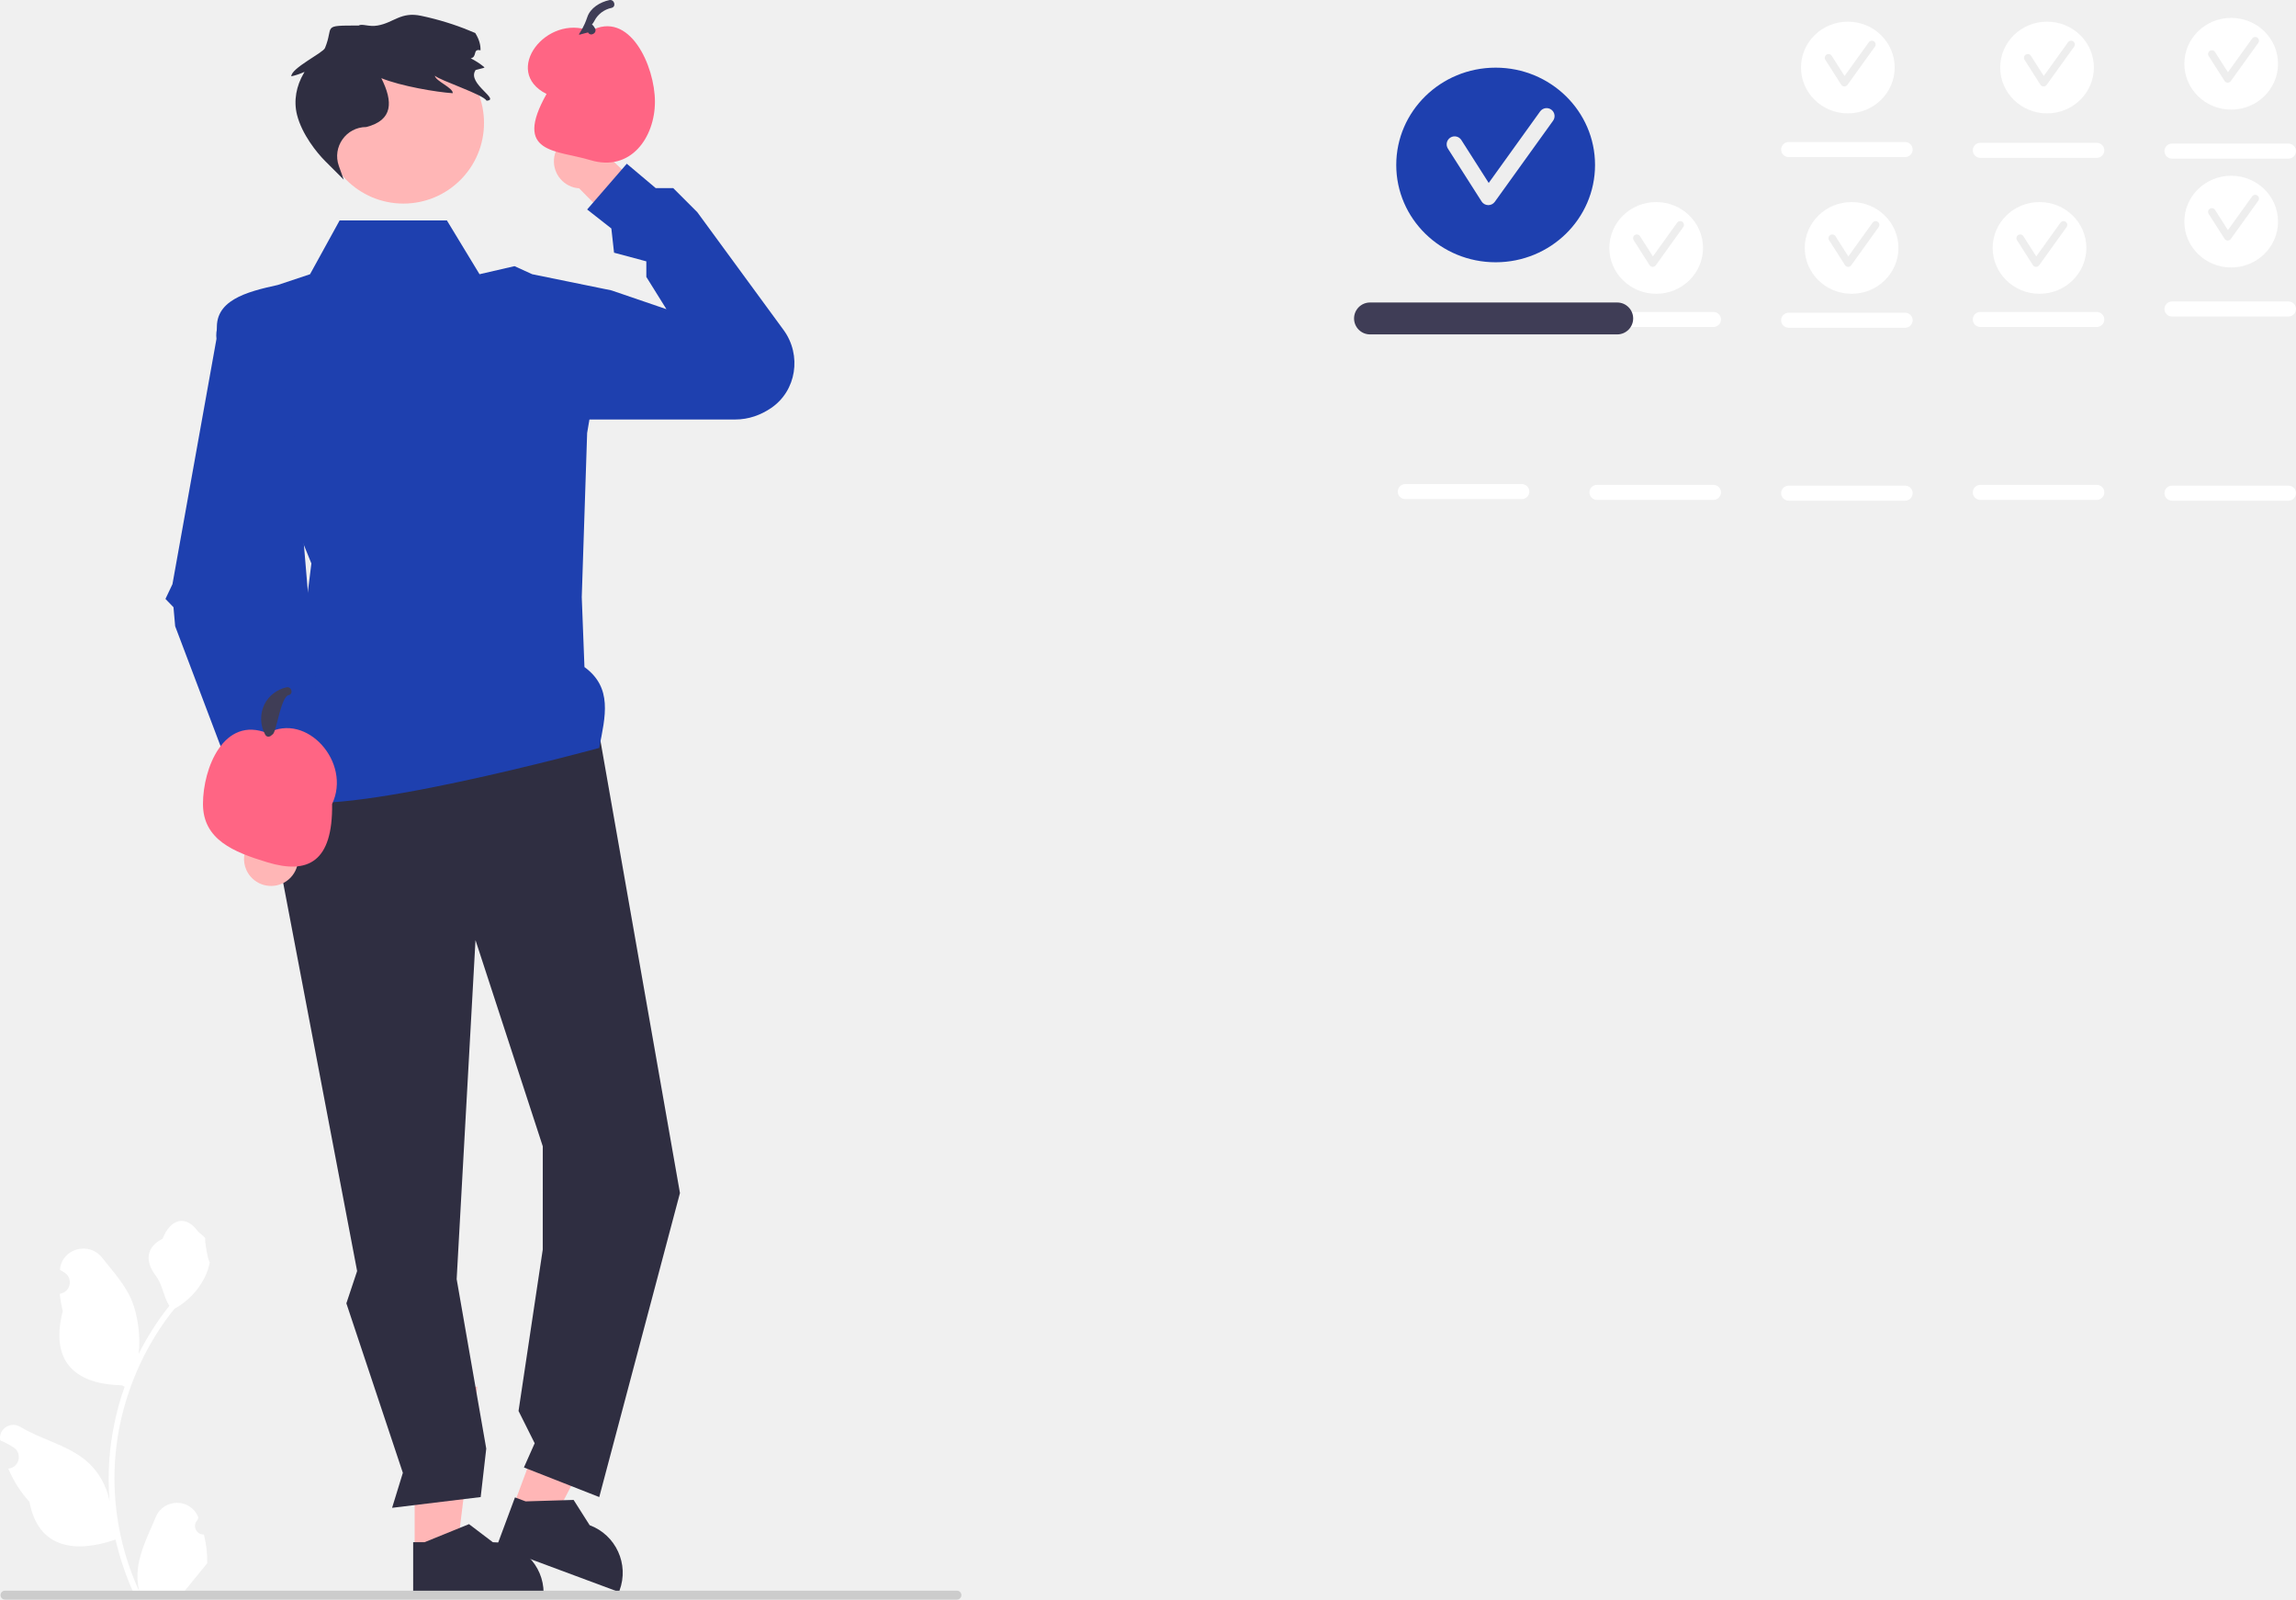
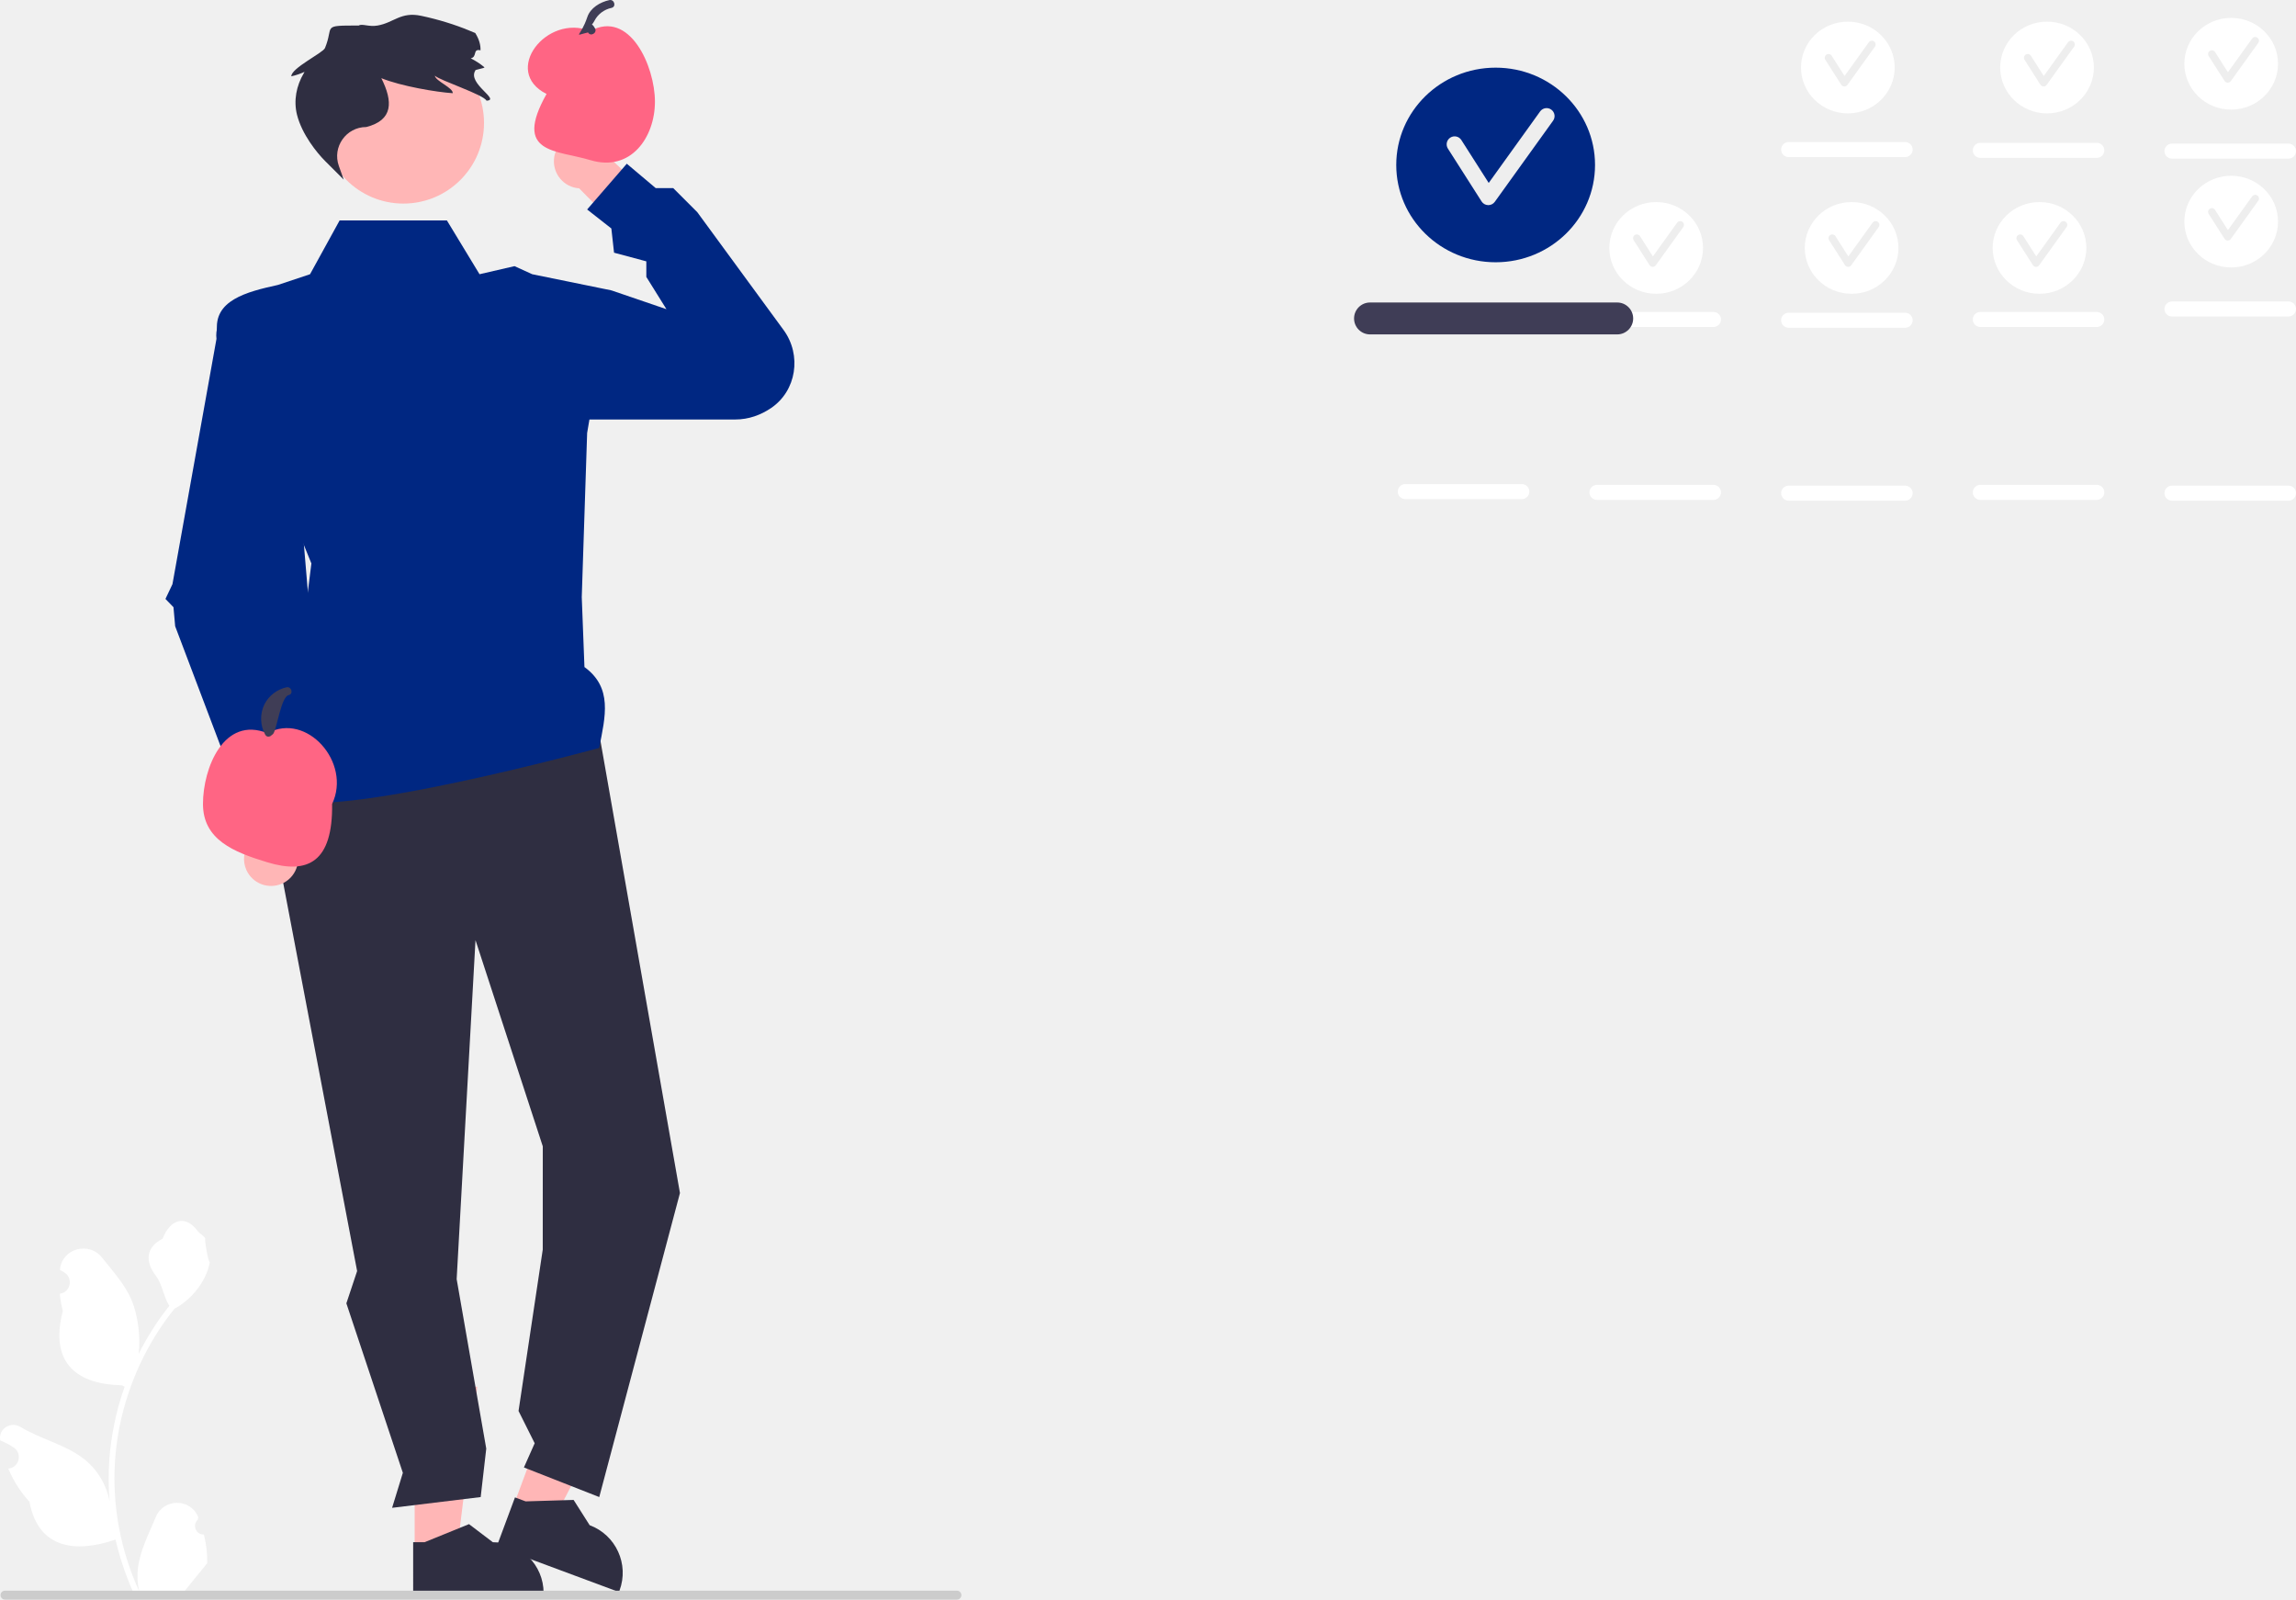
<svg xmlns="http://www.w3.org/2000/svg" width="610.927" height="425.59" viewBox="0 0 610.927 425.59">
  <path d="M161.617,41.425l15.646,14.749-7.179,10.113-15.987-16.183c-.693-.047-1.391-.194-2.074-.454-3.715-1.414-5.581-5.571-4.167-9.286,1.414-3.715,5.571-5.581,9.286-4.167,2.369,.901,3.981,2.92,4.475,5.227h0Z" fill="#ffb6b6" />
  <g>
    <polygon points="110.333 412.494 121.62 412.493 126.989 368.957 110.331 368.958 110.333 412.494" fill="#ffb6b6" />
    <path d="M109.936,424.269l34.709-.001v-.439c-0-7.461-6.049-13.509-13.51-13.51h-.001l-6.34-4.81-11.829,4.811-3.03,0,.001,13.949h-0Z" fill="#2f2e41" />
  </g>
  <g>
    <polygon points="136.641 400.575 147.22 404.509 167.431 365.576 151.817 359.77 136.641 400.575" fill="#ffb6b6" />
    <path d="M132.164,411.472l32.532,12.099,.153-.411c2.601-6.993-.96-14.77-7.952-17.372l-.001-0-4.265-6.718-12.764,.385-2.84-1.056-4.862,13.074-0,0Z" fill="#2f2e41" />
  </g>
  <polygon points="158.018 187.134 180.925 317.417 159.45 398.306 139.406 390.432 142.269 383.989 137.974 375.399 144.417 332.449 144.427 305 126.521 250.128 121.51 340.323 129.384 385.421 127.902 398.306 104.33 401.17 107.193 391.864 92.161 346.766 95.024 338.176 74.981 232.948 79.992 199.304 158.018 187.134" fill="#2f2e41" />
-   <path d="M90.371,58.642h28.538l8.686,14.317,9.306-2.148,4.715,2.148,21.055,4.295-6.443,37.939-1.432,43.666,.716,18.612c7.526,5.499,5.583,13.078,3.914,21.529,0,0-71.919,19.668-83.372,13.386v-8.117l6.8-54.358-25.054-61.562c-1.099-8.428,7.805-10.705,16.106-12.527h0l8.59-2.863,7.874-14.317h0Z" fill="#1e40af" />
-   <path d="M156.228,82.264l6.443-5.011,14.658,5.011-5.352-8.59v-4.14l-8.59-2.303-.716-6.443-6.443-5.053,10.55-12.175,7.704,6.493,4.653-.003,6.403,6.403,22.956,31.343c4.88,6.664,3.477,16.208-3.384,20.807-2.638,1.769-5.808,3.009-9.51,3.009h-40.591l1.22-29.349h-0Z" fill="#1e40af" />
+   <path d="M90.371,58.642h28.538l8.686,14.317,9.306-2.148,4.715,2.148,21.055,4.295-6.443,37.939-1.432,43.666,.716,18.612c7.526,5.499,5.583,13.078,3.914,21.529,0,0-71.919,19.668-83.372,13.386v-8.117l6.8-54.358-25.054-61.562c-1.099-8.428,7.805-10.705,16.106-12.527h0l8.59-2.863,7.874-14.317h0Z" fill="#002782" />
+   <path d="M156.228,82.264l6.443-5.011,14.658,5.011-5.352-8.59v-4.14l-8.59-2.303-.716-6.443-6.443-5.053,10.55-12.175,7.704,6.493,4.653-.003,6.403,6.403,22.956,31.343c4.88,6.664,3.477,16.208-3.384,20.807-2.638,1.769-5.808,3.009-9.51,3.009h-40.591l1.22-29.349h-0Z" fill="#002782" />
  <circle cx="107.34" cy="32.717" r="21.447" fill="#ffb6b6" />
  <g>
    <path d="M66.114,224.57l-.509-21.496,12.239-2.004-.271,22.746c.454,.526,.84,1.126,1.135,1.794,1.606,3.636-.039,7.885-3.675,9.492-3.636,1.606-7.885-.039-9.492-3.675-1.024-2.319-.722-4.884,.572-6.857Z" fill="#ffb6b6" />
-     <path d="M65.753,81.48h0c-4.828-.277-8.732,3.88-8.153,8.682l-11.713,65.264-1.863,3.922,2.136,2.206,.449,5.057,17.834,47.1,22.286,.825-8.302-98.536-5.771-29.278c-1.021-2.989-3.75-5.061-6.903-5.242v-0Z" fill="#1e40af" />
+     <path d="M65.753,81.48h0c-4.828-.277-8.732,3.88-8.153,8.682l-11.713,65.264-1.863,3.922,2.136,2.206,.449,5.057,17.834,47.1,22.286,.825-8.302-98.536-5.771-29.278c-1.021-2.989-3.75-5.061-6.903-5.242v-0Z" fill="#002782" />
  </g>
  <g>
    <path d="M88.368,213.893c.214,15.476-6.443,18.782-17.18,15.544-9.084-2.74-17.18-6.056-17.18-15.544s5.522-23.52,17.18-18.816c10.431-5.727,22.413,7.845,17.18,18.816Z" fill="#ff6584" />
    <path d="M70.569,195.463c-1.371-2.495-1.465-5.544-.191-8.098,1.134-2.276,3.381-3.97,5.857-4.503,1.348-.29,1.923,1.78,.571,2.071-1.924,.414-3.05,8.328-3.972,10.077-.992,1.881-1.425-2.477-.41-.63,.666,1.212-1.188,2.297-1.854,1.084h0Z" fill="#3f3d56" />
  </g>
  <g>
    <path d="M174.268,27.06c0,9.488-6.443,18.782-17.18,15.544-9.084-2.74-20.661-1.604-11.661-17.604-12-6,.003-21.46,11.661-16.756,10.431-5.727,17.18,9.328,17.18,18.816Z" fill="#ff6584" />
    <path d="M156.469,8.629c-4.178,.978-2.031,1.399-.191-4.098,.807-2.412,3.381-3.97,5.857-4.503,1.348-.29,1.923,1.78,.571,2.071-1.924,.414-3.576,1.622-4.499,3.37-.992,1.881-.898,.23,.117,2.077,.666,1.212-1.188,2.297-1.854,1.084h0Z" fill="#3f3d56" />
  </g>
  <path d="M54.259,408.257c-2.066,.129-3.208-2.437-1.645-3.933l.155-.618c-.02-.05-.041-.099-.062-.148-2.089-4.982-9.17-4.947-11.241,.042-1.839,4.428-4.179,8.864-4.756,13.546-.258,2.067-.142,4.172,.316,6.2-4.308-9.411-6.575-19.687-6.575-30.021,0-2.597,.142-5.193,.433-7.783,.239-2.119,.568-4.224,.995-6.31,2.306-11.277,7.299-22.018,14.5-30.99,3.462-1.892,6.349-4.851,8.093-8.397,.626-1.279,1.117-2.655,1.35-4.056-.394,.052-1.486-5.949-1.188-6.317-.549-.833-1.532-1.247-2.131-2.06-2.982-4.043-7.091-3.337-9.236,2.157-4.582,2.313-4.627,6.148-1.815,9.837,1.789,2.347,2.035,5.522,3.604,8.035-.162,.207-.329,.407-.491,.614-2.961,3.798-5.522,7.88-7.681,12.169,.61-4.766-.291-10.508-1.826-14.21-1.748-4.217-5.025-7.769-7.91-11.415-3.466-4.379-10.573-2.468-11.184,3.083-.006,.054-.012,.107-.017,.161,.429,.242,.848,.499,1.259,.77,2.339,1.547,1.531,5.174-1.241,5.602l-.063,.01c.155,1.544,.42,3.074,.807,4.579-3.702,14.316,4.29,19.53,15.701,19.764,.252,.129,.497,.258,.749,.381-1.156,3.255-2.08,6.594-2.764,9.979-.614,2.99-1.04,6.013-1.279,9.049-.297,3.83-.271,7.68,.052,11.503l-.019-.136c-.82-4.211-3.107-8.145-6.427-10.87-4.946-4.063-11.933-5.559-17.268-8.824-2.568-1.572-5.859,.459-5.411,3.437l.022,.143c.794,.323,1.569,.698,2.319,1.117,.429,.242,.848,.499,1.259,.77,2.339,1.547,1.531,5.174-1.241,5.602l-.063,.01c-.045,.006-.084,.013-.129,.019,1.363,3.236,3.262,6.239,5.639,8.829,2.315,12.497,12.256,13.683,22.89,10.044h.006c1.163,5.064,2.861,10.011,5.044,14.726h18.02c.065-.2,.123-.407,.181-.607-1.666,.103-3.346,.006-4.986-.297,1.337-1.641,2.674-3.294,4.011-4.935,.032-.032,.058-.065,.084-.097,.678-.84,1.363-1.673,2.041-2.512l0-.001c.042-2.578-.267-5.147-.879-7.64l-.001-0v-0Z" fill="#FFF" />
  <path d="M255.81,424.4c0,.66-.53,1.19-1.19,1.19H1.33c-.66,0-1.19-.53-1.19-1.19s.53-1.19,1.19-1.19H254.62c.66,0,1.19,.53,1.19,1.19Z" fill="#ccc" />
  <path d="M508.927,39.792c0-1.103-.897-2-2-2h-31c-1.103,0-2,.897-2,2s.897,2,2,2h31c1.103,0,2-.897,2-2Z" fill="#FFF" />
  <path d="M559.927,40c0-1.103-.897-2-2-2h-31c-1.103,0-2,.897-2,2s.897,2,2,2h31c1.103,0,2-.897,2-2Z" fill="#FFF" />
  <path d="M610.927,40.208c0-1.103-.897-2-2-2h-31c-1.103,0-2,.897-2,2s.897,2,2,2h31c1.103,0,2-.897,2-2Z" fill="#FFF" />
  <path d="M559.927,85c0-1.103-.897-2-2-2h-31c-1.103,0-2,.897-2,2s.897,2,2,2h31c1.103,0,2-.897,2-2Z" fill="#FFF" />
  <path d="M457.927,85c0-1.103-.897-2-2-2h-31c-1.103,0-2,.897-2,2s.897,2,2,2h31c1.103,0,2-.897,2-2Z" fill="#FFF" />
  <path d="M508.927,85.208c0-1.103-.897-2-2-2h-31c-1.103,0-2,.897-2,2s.897,2,2,2h31c1.103,0,2-.897,2-2Z" fill="#FFF" />
  <path d="M559.927,131c0-1.103-.897-2-2-2h-31c-1.103,0-2,.897-2,2s.897,2,2,2h31c1.103,0,2-.897,2-2Z" fill="#FFF" />
  <path d="M610.927,131.208c0-1.103-.897-2-2-2h-31c-1.103,0-2,.897-2,2s.897,2,2,2h31c1.103,0,2-.897,2-2Z" fill="#FFF" />
  <path d="M406.927,130.792c0-1.103-.897-2-2-2h-31c-1.103,0-2,.897-2,2s.897,2,2,2h31c1.103,0,2-.897,2-2Z" fill="#FFF" />
  <path d="M457.927,131c0-1.103-.897-2-2-2h-31c-1.103,0-2,.897-2,2s.897,2,2,2h31c1.103,0,2-.897,2-2Z" fill="#FFF" />
  <path d="M508.927,131.208c0-1.103-.897-2-2-2h-31c-1.103,0-2,.897-2,2s.897,2,2,2h31c1.103,0,2-.897,2-2Z" fill="#FFF" />
  <g>
    <ellipse cx="491.681" cy="17.962" rx="12.463" ry="12.201" fill="#FFF" />
    <path d="M490.762,23l-.028-0c-.332-.009-.637-.182-.815-.462l-4.225-6.625c-.297-.466-.16-1.084,.306-1.381,.465-.295,1.083-.16,1.381,.306l3.431,5.38,6.447-8.968c.323-.449,.949-.55,1.396-.229,.449,.322,.551,.947,.229,1.396l-7.308,10.167c-.188,.262-.491,.416-.812,.416h0Z" fill="#EEE" />
  </g>
  <g>
    <ellipse cx="544.681" cy="17.962" rx="12.463" ry="12.201" fill="#FFF" />
    <path d="M543.762,23l-.028-0c-.332-.009-.637-.182-.815-.462l-4.225-6.625c-.297-.466-.16-1.084,.306-1.381,.465-.295,1.083-.16,1.381,.306l3.431,5.38,6.447-8.968c.323-.449,.949-.55,1.396-.229,.449,.322,.551,.947,.229,1.396l-7.308,10.167c-.188,.262-.491,.416-.812,.416h0Z" fill="#EEE" />
  </g>
  <g>
    <ellipse cx="593.681" cy="16.962" rx="12.463" ry="12.201" fill="#FFF" />
    <path d="M592.762,22l-.028-0c-.332-.009-.637-.182-.815-.462l-4.225-6.625c-.297-.466-.16-1.084,.306-1.381,.465-.295,1.083-.16,1.381,.306l3.431,5.38,6.447-8.968c.323-.449,.949-.55,1.396-.229,.449,.322,.551,.947,.229,1.396l-7.308,10.167c-.188,.262-.491,.416-.812,.416h0Z" fill="#EEE" />
  </g>
  <path d="M610.927,82.208c0-1.103-.897-2-2-2h-31c-1.103,0-2,.897-2,2s.897,2,2,2h31c1.103,0,2-.897,2-2Z" fill="#FFF" />
  <g>
    <ellipse cx="593.681" cy="58.962" rx="12.463" ry="12.201" fill="#FFF" />
    <path d="M592.762,64l-.028-0c-.332-.009-.637-.182-.815-.462l-4.225-6.625c-.297-.466-.16-1.084,.306-1.381,.465-.295,1.083-.16,1.381,.306l3.431,5.38,6.447-8.968c.323-.449,.949-.55,1.396-.229,.449,.322,.551,.947,.229,1.396l-7.308,10.167c-.188,.262-.491,.416-.812,.416Z" fill="#EEE" />
  </g>
  <g>
    <ellipse cx="542.681" cy="65.962" rx="12.463" ry="12.201" fill="#FFF" />
    <path d="M541.762,71l-.028-0c-.332-.009-.637-.182-.815-.462l-4.225-6.625c-.297-.466-.16-1.084,.306-1.381,.465-.295,1.083-.16,1.381,.306l3.431,5.38,6.447-8.968c.323-.449,.949-.55,1.396-.229,.449,.322,.551,.947,.229,1.396l-7.308,10.167c-.188,.262-.491,.416-.812,.416Z" fill="#EEE" />
  </g>
  <g>
    <ellipse cx="492.681" cy="65.962" rx="12.463" ry="12.201" fill="#FFF" />
    <path d="M491.762,71l-.028-0c-.332-.009-.637-.182-.815-.462l-4.225-6.625c-.297-.466-.16-1.084,.306-1.381,.465-.295,1.083-.16,1.381,.306l3.431,5.38,6.447-8.968c.323-.449,.949-.55,1.396-.229,.449,.322,.551,.947,.229,1.396l-7.308,10.167c-.188,.262-.491,.416-.812,.416Z" fill="#EEE" />
  </g>
  <g>
    <ellipse cx="440.681" cy="65.962" rx="12.463" ry="12.201" fill="#FFF" />
    <path d="M439.762,71l-.028-0c-.332-.009-.637-.182-.815-.462l-4.225-6.625c-.297-.466-.16-1.084,.306-1.381,.465-.295,1.083-.16,1.381,.306l3.431,5.38,6.447-8.968c.323-.449,.949-.55,1.396-.229,.449,.322,.551,.947,.229,1.396l-7.308,10.167c-.188,.262-.491,.416-.812,.416Z" fill="#EEE" />
  </g>
  <path d="M434.56,84.726c0-2.341-1.903-4.244-4.244-4.244h-65.779c-2.341,0-4.244,1.903-4.244,4.244s1.903,4.244,4.244,4.244h65.779c2.341,0,4.244-1.903,4.244-4.244Z" fill="#3f3d56" />
  <g>
-     <ellipse cx="397.965" cy="43.889" rx="26.446" ry="25.889" fill="#1e40af" />
+     <ellipse cx="397.965" cy="43.889" rx="26.446" ry="25.889" fill="#002782" />
    <path d="M396.016,54.578c-.02,0-.039,0-.059-.001-.703-.02-1.352-.386-1.73-.98l-8.964-14.058c-.63-.988-.34-2.3,.649-2.93,.987-.627,2.299-.34,2.93,.649l7.28,11.417,13.679-19.03c.686-.952,2.013-1.167,2.961-.485,.952,.684,1.169,2.01,.485,2.961l-15.507,21.573c-.399,.555-1.041,.884-1.723,.884v0Z" fill="#EEE" />
  </g>
  <path d="M125.253,15.525c1.3,.64,2.52,1.44,3.62,2.36,.32,.27-2.71,.63-2.41,.91-2.15,3.46,6.81,7.79,3,8-.76-1.62-12.49-5.41-13.76-6.66,.18,1.44,4.93,3.23,4.76,4.66-4.27-.27-13.79-1.87-19-4,3.139,6.255,3.163,11.172-4,13h-0c-5.361,0-9.103,5.311-7.3,10.359l1.3,3.641-5-5c-2.079-2.079-6.107-6.999-7.432-12.251-.952-3.772-.176-7.724,1.805-11.072,.073-.124,.139-.243,.197-.357-1.13,.52-2.31,.92-3.52,1.19-.05-2.18,8.41-6.22,8.95-7.51,2.51-6.01-1.15-6,9-6,.875-.583,2.633,.413,5,0,4.356-.76,6.157-3.733,11.566-2.597,4.668,.981,9.21,2.42,12.732,3.888l1.702,.709c1.03,1.65,1.45,3.19,1.39,4.59-.09-.02-.19-.04-.28-.05-1.77-.25-.58,1.81-2.32,2.19Z" fill="#2f2e41" />
</svg>
